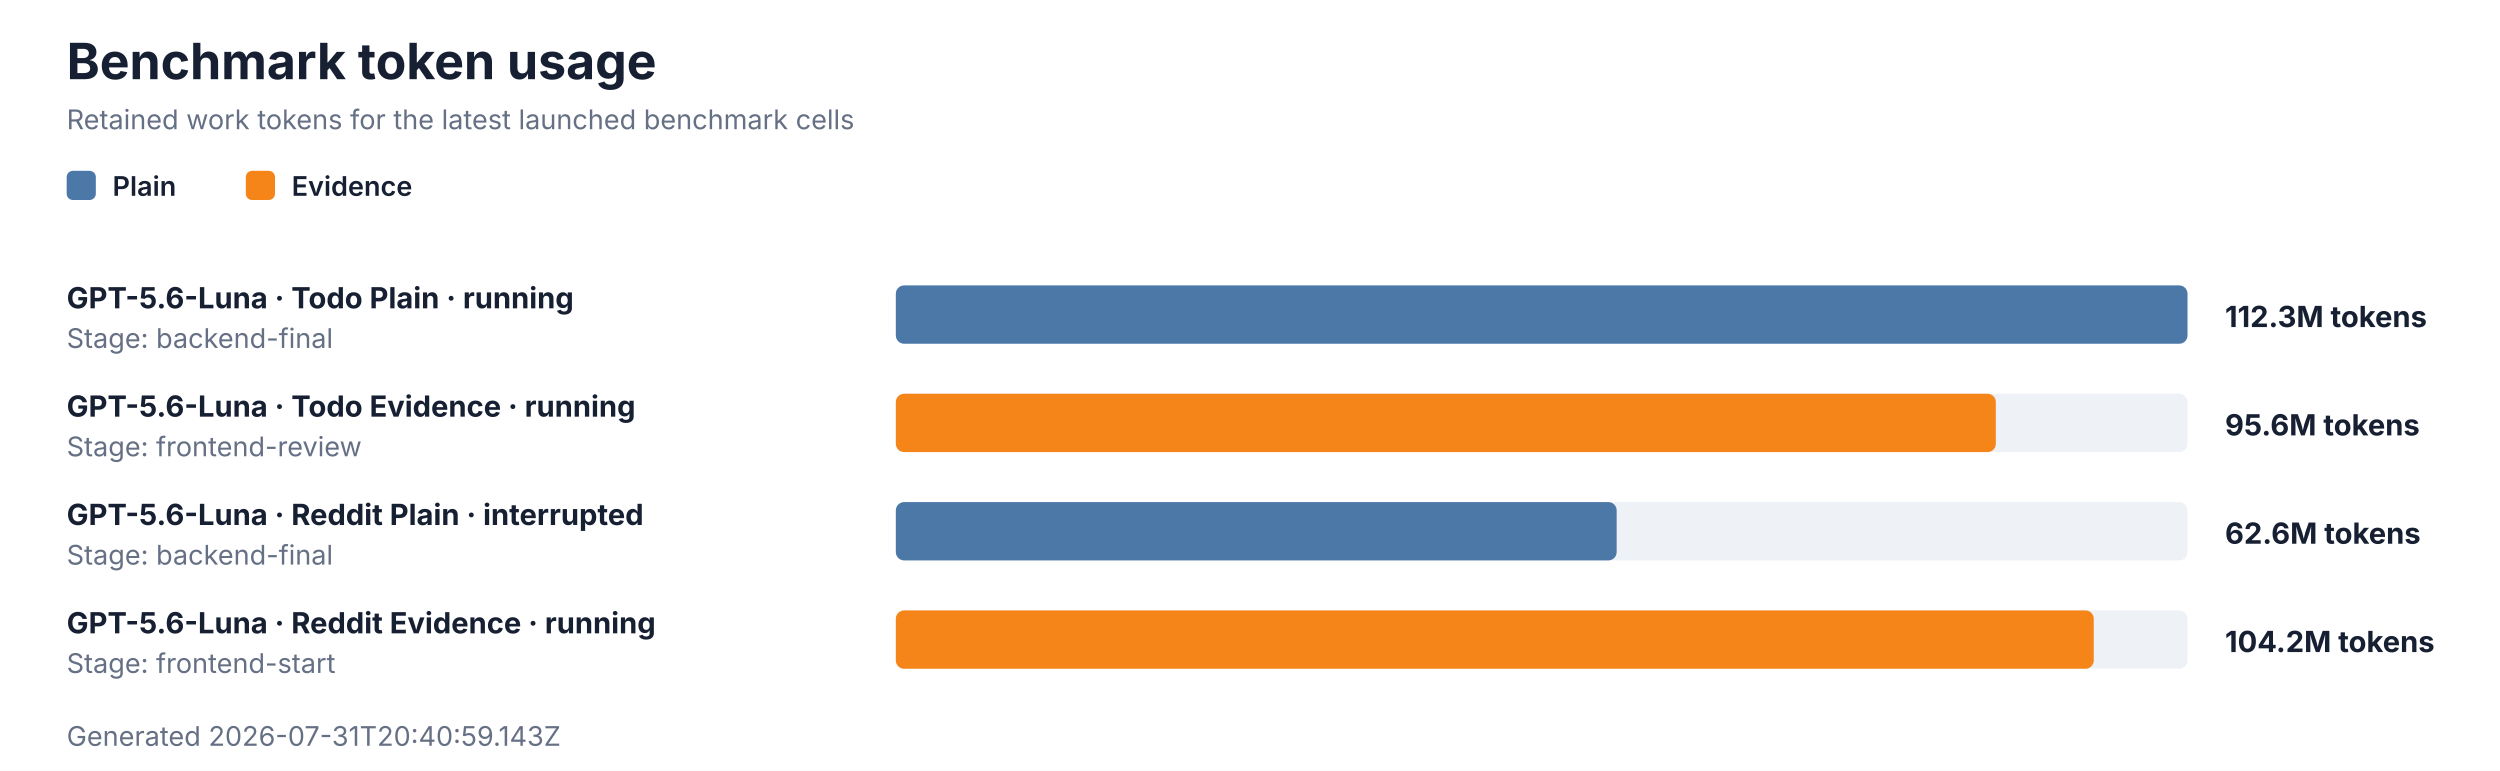
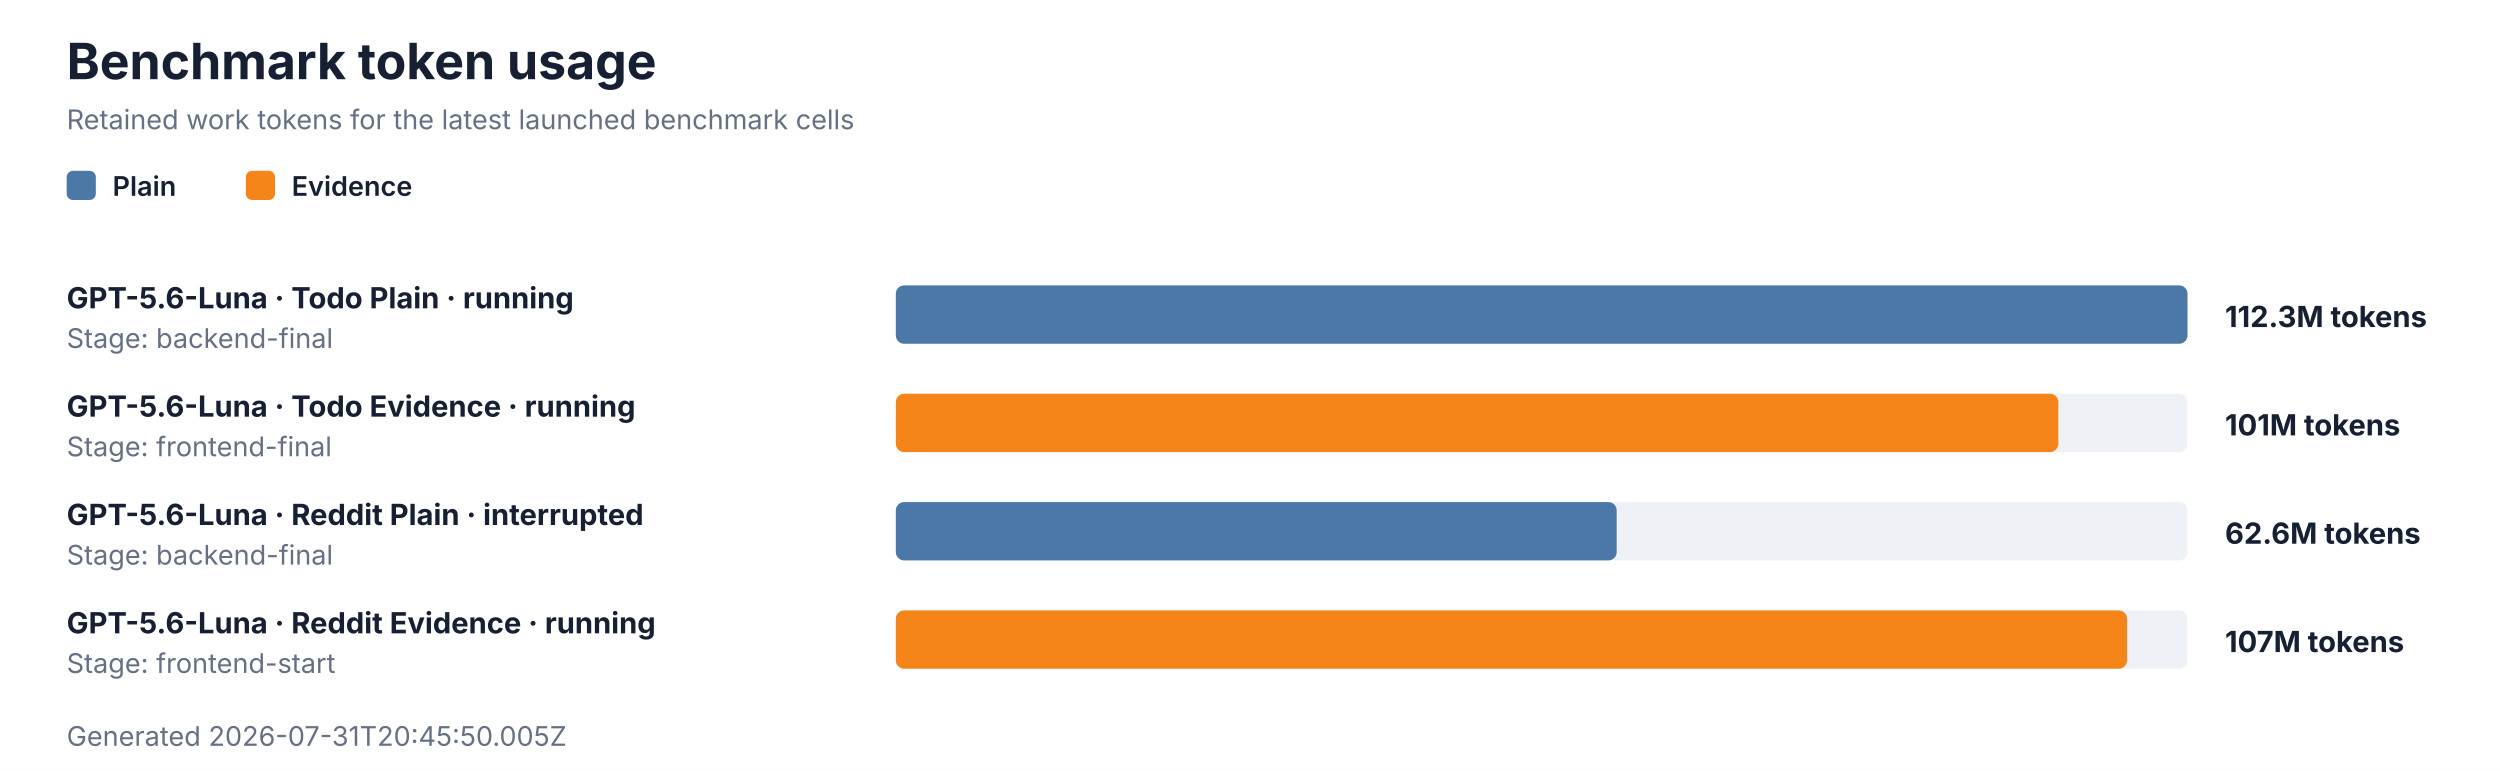
<svg xmlns="http://www.w3.org/2000/svg" role="img" aria-labelledby="title description" viewBox="0 0 1200 370" width="1200" height="370">
  <style>
  text { font-family: Inter, ui-sans-serif, system-ui, -apple-system, BlinkMacSystemFont, 'Segoe UI', sans-serif; fill: #172033; }
  .title { font-size: 24px; font-weight: 700; }
  .subtitle, .stage, .generated { font-size: 13px; fill: #667085; }
  .label { font-size: 14px; font-weight: 650; }
  .value { font-size: 14px; font-weight: 700; }
  .legend { font-size: 13px; font-weight: 600; }
  .empty { font-size: 15px; fill: #667085; }
  .track { fill: #eef1f6; }
</style>
  <rect width="1200" height="370" fill="#ffffff" />
  <text x="32" y="38" class="title">Benchmark token usage</text>
  <text x="32" y="62" class="subtitle">Retained work tokens for the latest launched benchmark cells</text>
  <rect x="32" y="82" width="14" height="14" rx="3" fill="#4c78a8" />
  <text x="54" y="94" class="legend">Plain</text>
  <rect x="118" y="82" width="14" height="14" rx="3" fill="#f58518" />
  <text x="140" y="94" class="legend">Evidence</text>
  <text x="32" y="148" class="label">GPT-5.6-Luna · Todo Plain · running</text>
  <text x="32" y="167" class="stage">Stage: backend-final</text>
  <rect x="430" y="137" width="620" height="28" rx="4" class="track" />
  <rect x="430" y="137" width="620" height="28" rx="4" fill="#4c78a8" />
  <text x="1068" y="157" class="value">112.3M tokens</text>
  <text x="32" y="200" class="label">GPT-5.6-Luna · Todo Evidence · running</text>
-   <text x="32" y="219" class="stage">Stage: frontend-review</text>
+   <text x="32" y="219" class="stage">Stage: frontend-final</text>
  <rect x="430" y="189" width="620" height="28" rx="4" class="track" />
-   <rect x="430" y="189" width="528" height="28" rx="4" fill="#f58518" />
-   <text x="1068" y="209" class="value">95.6M tokens</text>
+   <rect x="430" y="189" width="558" height="28" rx="4" fill="#f58518" />
+   <text x="1068" y="209" class="value">101M tokens</text>
  <text x="32" y="252" class="label">GPT-5.6-Luna · Reddit Plain · interrupted</text>
  <text x="32" y="271" class="stage">Stage: backend-final</text>
  <rect x="430" y="241" width="620" height="28" rx="4" class="track" />
  <rect x="430" y="241" width="346" height="28" rx="4" fill="#4c78a8" />
  <text x="1068" y="261" class="value">62.6M tokens</text>
  <text x="32" y="304" class="label">GPT-5.6-Luna · Reddit Evidence · running</text>
  <text x="32" y="323" class="stage">Stage: frontend-start</text>
  <rect x="430" y="293" width="620" height="28" rx="4" class="track" />
-   <rect x="430" y="293" width="575" height="28" rx="4" fill="#f58518" />
-   <text x="1068" y="313" class="value">104.2M tokens</text>
-   <text x="32" y="358" class="generated">Generated 2026-07-31T20:40:59.143Z</text>
+   <rect x="430" y="293" width="591" height="28" rx="4" fill="#f58518" />
+   <text x="1068" y="313" class="value">107M tokens</text>
+   <text x="32" y="358" class="generated">Generated 2026-07-31T20:45:50.005Z</text>
</svg>
